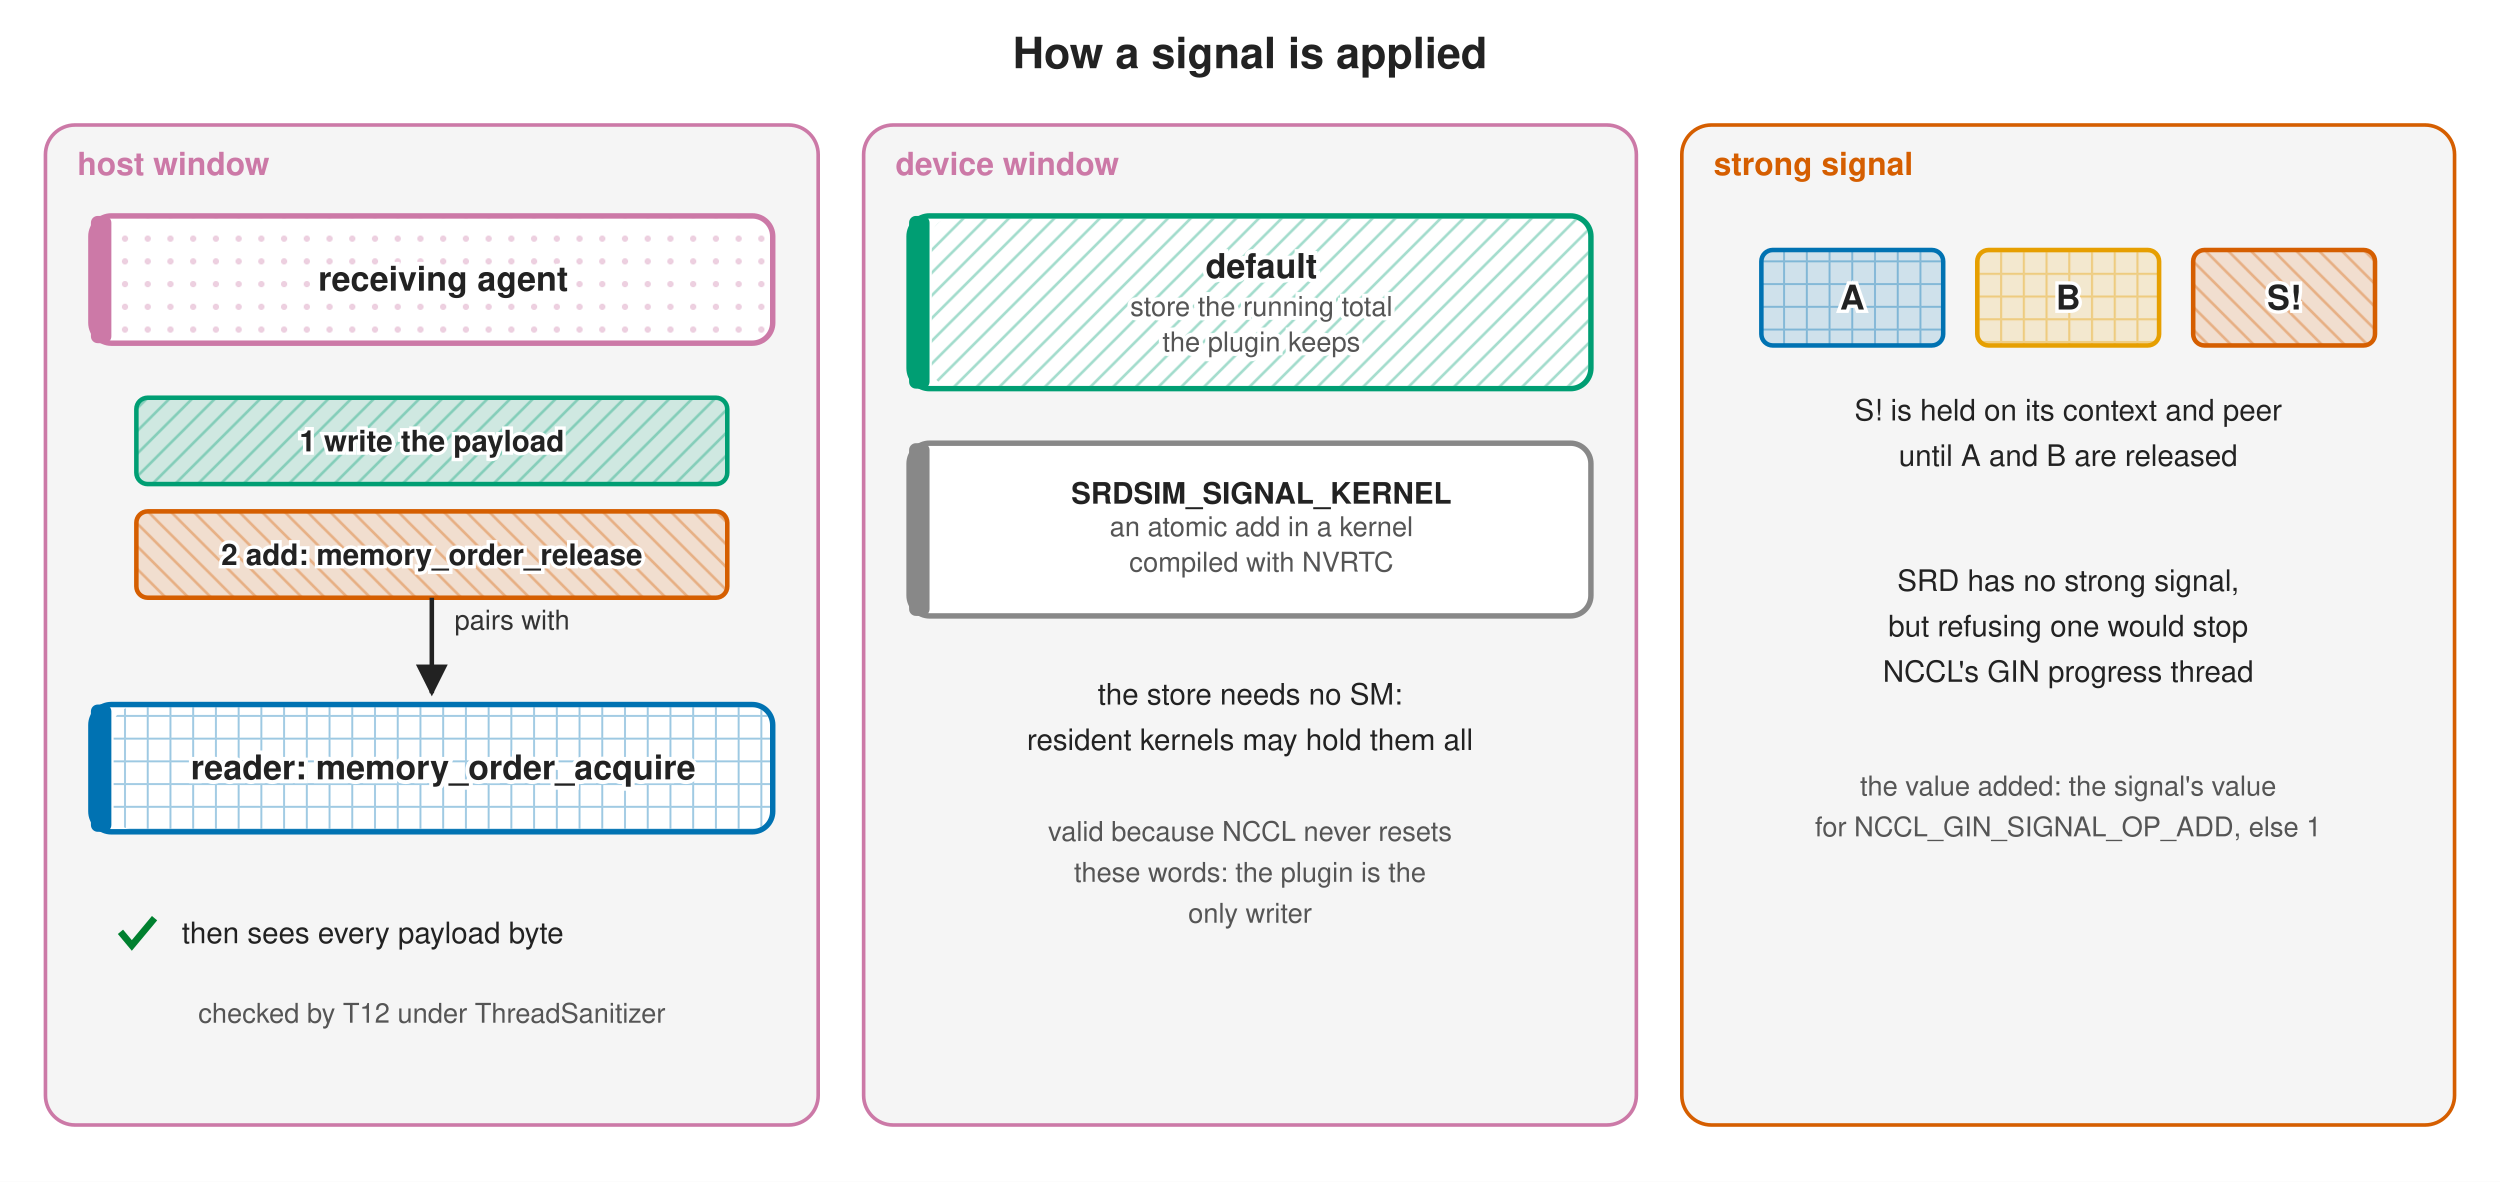
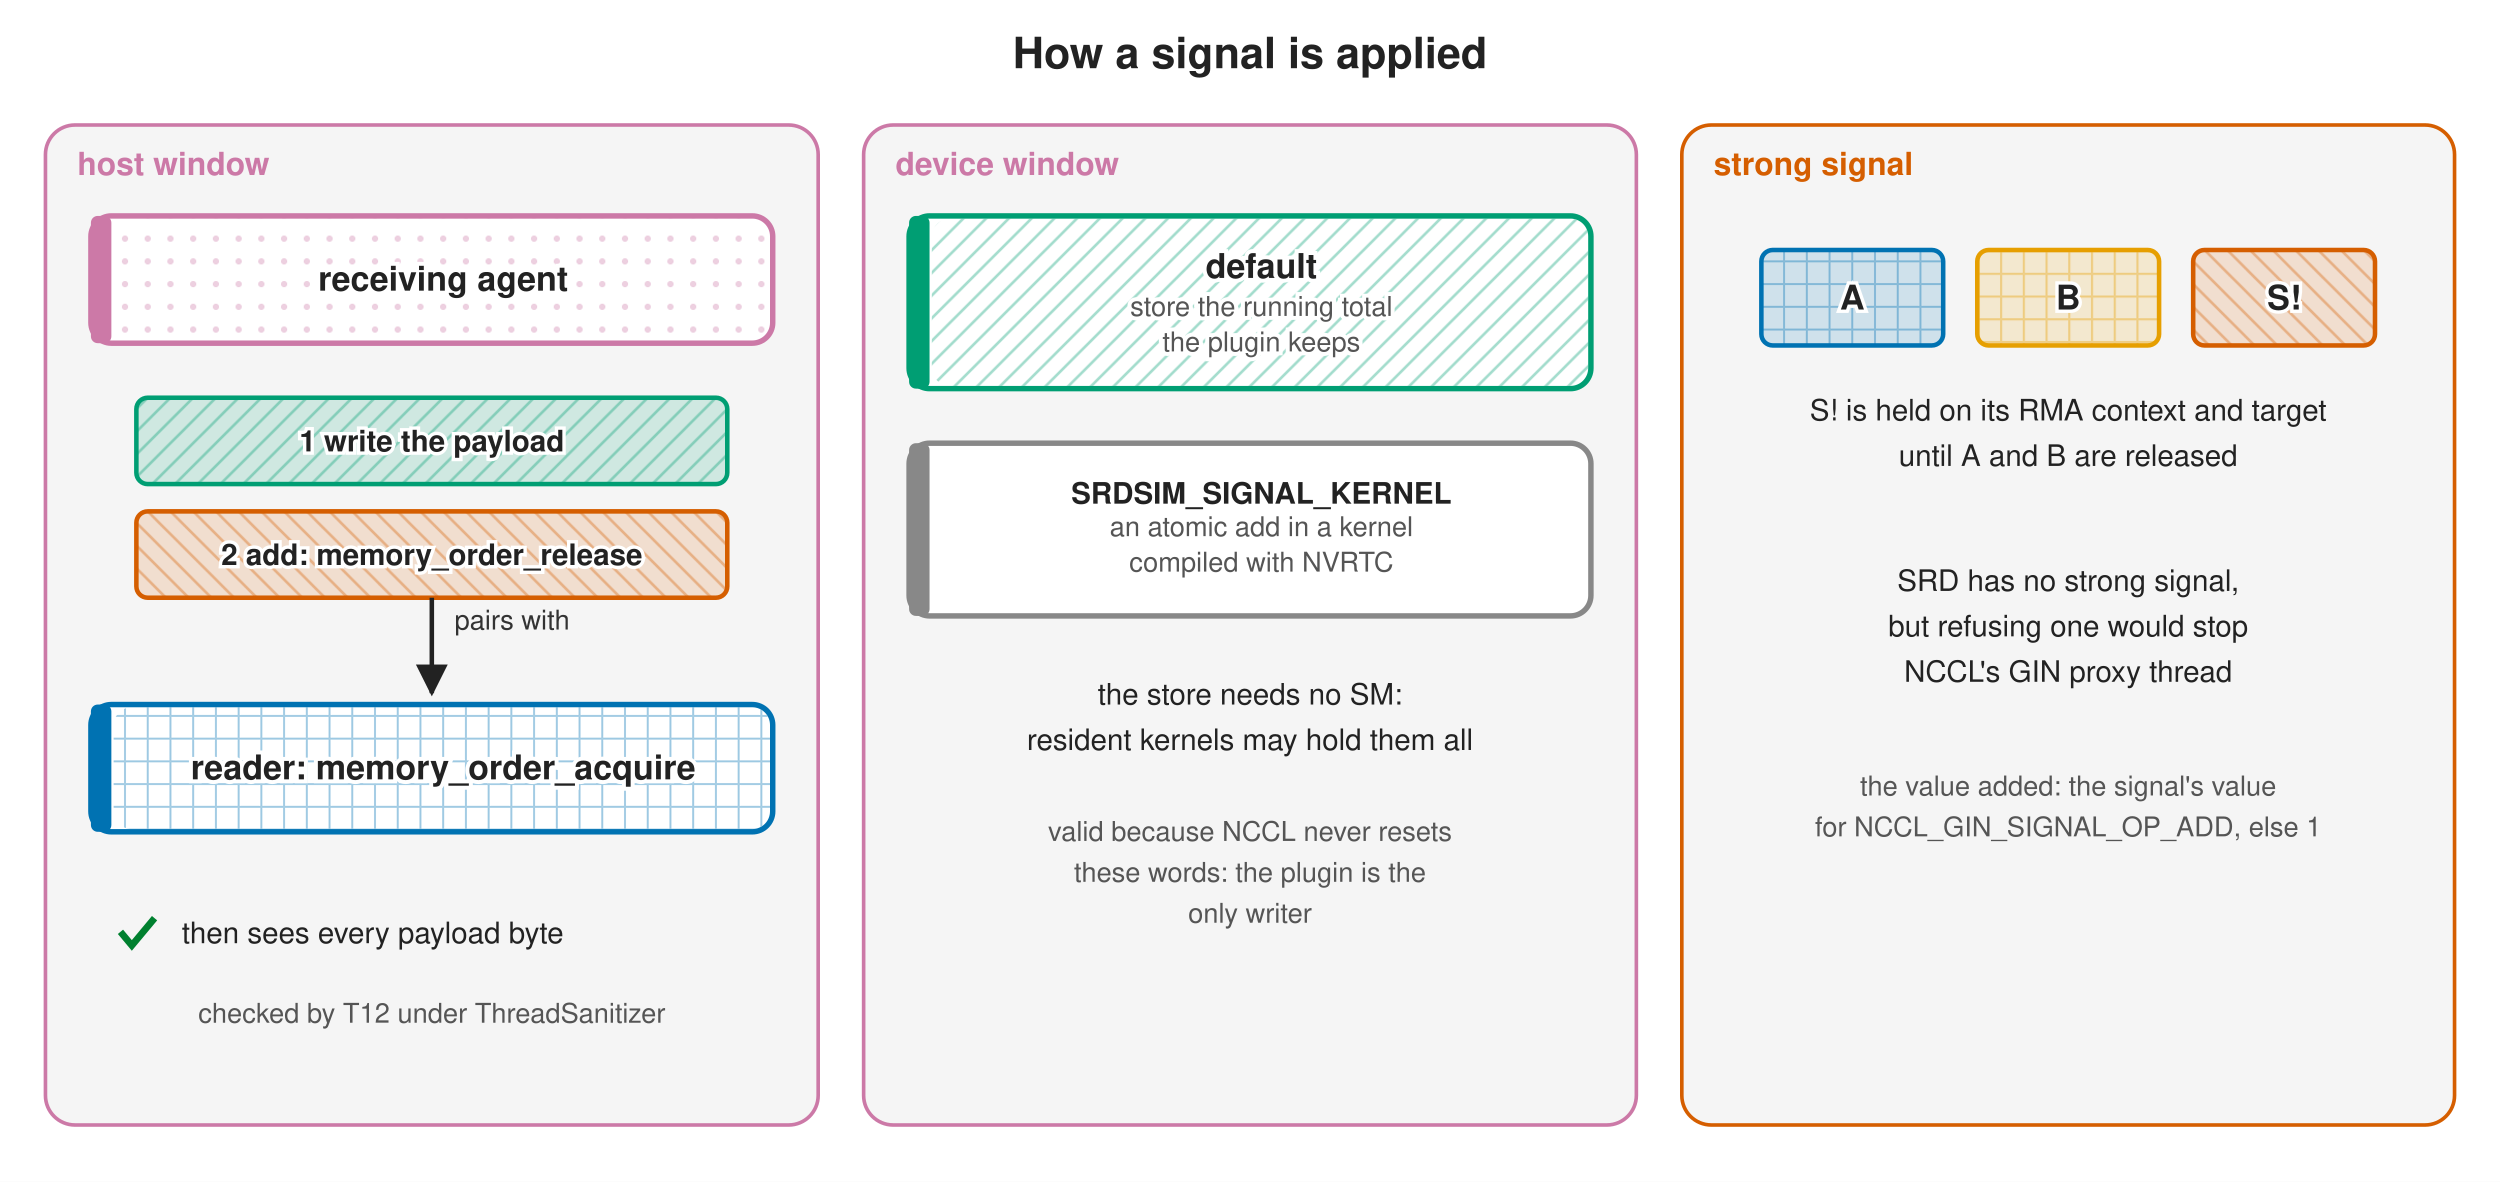
<svg xmlns="http://www.w3.org/2000/svg" width="1100" height="520" viewBox="0 0 1100 520">
  <defs>
    <pattern id="p-target" width="10" height="10" patternUnits="userSpaceOnUse">
      <g stroke="#CC79A7" opacity="0.35">
        <circle cx="5" cy="5" r="1.4" stroke="none" fill="#CC79A7" />
      </g>
    </pattern>
    <pattern id="p-sim" width="10" height="10" patternUnits="userSpaceOnUse">
      <g stroke="#009E73" opacity="0.35">
        <path d="M-2,2 l4,-4 M0,10 l10,-10 M8,12 l4,-4" stroke-width="1.2" />
      </g>
    </pattern>
    <pattern id="p-sig" width="10" height="10" patternUnits="userSpaceOnUse">
      <g stroke="#D55E00" opacity="0.35">
        <path d="M-2,8 l4,4 M0,0 l10,10 M8,-2 l4,4" stroke-width="1.2" />
      </g>
    </pattern>
    <marker id="m14" viewBox="0 0 10 10" refX="9" refY="5" markerWidth="7" markerHeight="7" orient="auto-start-reverse">
      <path d="M0,0 L10,5 L0,10 z" fill="#222222" />
    </marker>
    <pattern id="p-nccl" width="10" height="10" patternUnits="userSpaceOnUse">
      <g stroke="#0072B2" opacity="0.35">
        <path d="M0,5 h10 M5,0 v10" stroke-width="0.9" />
      </g>
    </pattern>
    <pattern id="p-wire" width="10" height="10" patternUnits="userSpaceOnUse">
      <g stroke="#E69F00" opacity="0.35">
        <path d="M0,0.5 h10 M0.5,0 v10" stroke-width="1.0" />
      </g>
    </pattern>
  </defs>
  <rect x="0" y="0" width="1100" height="520" fill="#FFFFFF" />
  <text x="550.0" y="30.0" font-family="Helvetica, Arial, 'Hiragino Sans', 'Hiragino Kaku Gothic ProN', 'Noto Sans CJK JP', 'Noto Sans JP', sans-serif" font-size="19" font-weight="bold" text-anchor="middle" fill="#222222">How a signal is applied</text>
  <rect x="20" y="55" width="340" height="440" rx="13" fill="#F5F5F5" stroke="#CC79A7" stroke-width="1.6" />
  <text x="34.0" y="77.0" font-family="Helvetica, Arial, 'Hiragino Sans', 'Hiragino Kaku Gothic ProN', 'Noto Sans CJK JP', 'Noto Sans JP', sans-serif" font-size="14" font-weight="bold" text-anchor="start" fill="#CC79A7">host window</text>
  <rect x="40" y="95" width="300" height="56" rx="9" fill="#FFFFFF" stroke="#CC79A7" stroke-width="2.4" />
  <rect x="50" y="96.2" width="288.8" height="53.6" rx="8" fill="url(#p-target)" />
  <rect x="40" y="95" width="9" height="56" rx="3" fill="#CC79A7" />
  <text x="195.0" y="127.9" font-family="Helvetica, Arial, 'Hiragino Sans', 'Hiragino Kaku Gothic ProN', 'Noto Sans CJK JP', 'Noto Sans JP', sans-serif" font-size="15" font-weight="bold" text-anchor="middle" fill="#222222" stroke="#FFFFFF" stroke-width="3.5" paint-order="stroke">receiving agent</text>
  <rect x="60" y="175" width="260" height="38" rx="5" fill="#009E73" fill-opacity="0.16" stroke="#009E73" stroke-width="2" />
  <rect x="60" y="175" width="260" height="38" rx="5" fill="url(#p-sim)" />
  <text x="190.0" y="198.6" font-family="Helvetica, Arial, 'Hiragino Sans', 'Hiragino Kaku Gothic ProN', 'Noto Sans CJK JP', 'Noto Sans JP', sans-serif" font-size="13" font-weight="bold" text-anchor="middle" fill="#222222" stroke="#FFFFFF" stroke-width="3" paint-order="stroke">1  write the payload</text>
  <rect x="60" y="225" width="260" height="38" rx="5" fill="#D55E00" fill-opacity="0.16" stroke="#D55E00" stroke-width="2" />
  <rect x="60" y="225" width="260" height="38" rx="5" fill="url(#p-sig)" />
  <text x="190.0" y="248.6" font-family="Helvetica, Arial, 'Hiragino Sans', 'Hiragino Kaku Gothic ProN', 'Noto Sans CJK JP', 'Noto Sans JP', sans-serif" font-size="13" font-weight="bold" text-anchor="middle" fill="#222222" stroke="#FFFFFF" stroke-width="3" paint-order="stroke">2  add: memory_order_release</text>
  <line x1="190" y1="263" x2="190" y2="305" stroke="#222222" stroke-width="2.0" marker-end="url(#m14)" />
  <text x="200.0" y="277.0" font-family="Helvetica, Arial, 'Hiragino Sans', 'Hiragino Kaku Gothic ProN', 'Noto Sans CJK JP', 'Noto Sans JP', sans-serif" font-size="12" font-weight="normal" text-anchor="start" fill="#333333">pairs with</text>
  <rect x="40" y="310" width="300" height="56" rx="9" fill="#FFFFFF" stroke="#0072B2" stroke-width="2.4" />
  <rect x="50" y="311.2" width="288.8" height="53.6" rx="8" fill="url(#p-nccl)" />
  <rect x="40" y="310" width="9" height="56" rx="3" fill="#0072B2" />
  <text x="195.0" y="342.9" font-family="Helvetica, Arial, 'Hiragino Sans', 'Hiragino Kaku Gothic ProN', 'Noto Sans CJK JP', 'Noto Sans JP', sans-serif" font-size="15" font-weight="bold" text-anchor="middle" fill="#222222" stroke="#FFFFFF" stroke-width="3.5" paint-order="stroke">reader: memory_order_acquire</text>
  <path d="M53,410 l5,6 l10,-12" fill="none" stroke="#00802F" stroke-width="3" />
  <text x="80.0" y="415.0" font-family="Helvetica, Arial, 'Hiragino Sans', 'Hiragino Kaku Gothic ProN', 'Noto Sans CJK JP', 'Noto Sans JP', sans-serif" font-size="13" font-weight="normal" text-anchor="start" fill="#222222">then sees every payload byte</text>
  <text x="190.0" y="450.0" font-family="Helvetica, Arial, 'Hiragino Sans', 'Hiragino Kaku Gothic ProN', 'Noto Sans CJK JP', 'Noto Sans JP', sans-serif" font-size="12" font-weight="normal" text-anchor="middle" fill="#555555">checked by T12 under ThreadSanitizer</text>
  <rect x="380" y="55" width="340" height="440" rx="13" fill="#F5F5F5" stroke="#CC79A7" stroke-width="1.6" />
  <text x="394.0" y="77.0" font-family="Helvetica, Arial, 'Hiragino Sans', 'Hiragino Kaku Gothic ProN', 'Noto Sans CJK JP', 'Noto Sans JP', sans-serif" font-size="14" font-weight="bold" text-anchor="start" fill="#CC79A7">device window</text>
  <rect x="400" y="95" width="300" height="76" rx="9" fill="#FFFFFF" stroke="#009E73" stroke-width="2.4" />
  <rect x="410" y="96.2" width="288.8" height="73.6" rx="8" fill="url(#p-sim)" />
  <rect x="400" y="95" width="9" height="76" rx="3" fill="#009E73" />
  <text x="555.0" y="122.3" font-family="Helvetica, Arial, 'Hiragino Sans', 'Hiragino Kaku Gothic ProN', 'Noto Sans CJK JP', 'Noto Sans JP', sans-serif" font-size="15" font-weight="bold" text-anchor="middle" fill="#222222" stroke="#FFFFFF" stroke-width="3.5" paint-order="stroke">default</text>
  <text x="555.0" y="139.0" font-family="Helvetica, Arial, 'Hiragino Sans', 'Hiragino Kaku Gothic ProN', 'Noto Sans CJK JP', 'Noto Sans JP', sans-serif" font-size="12" font-weight="normal" text-anchor="middle" fill="#555555" stroke="#FFFFFF" stroke-width="3.5" paint-order="stroke">store the running total</text>
  <text x="555.0" y="154.6" font-family="Helvetica, Arial, 'Hiragino Sans', 'Hiragino Kaku Gothic ProN', 'Noto Sans CJK JP', 'Noto Sans JP', sans-serif" font-size="12" font-weight="normal" text-anchor="middle" fill="#555555" stroke="#FFFFFF" stroke-width="3.5" paint-order="stroke">the plugin keeps</text>
  <rect x="400" y="195" width="300" height="76" rx="9" fill="#FFFFFF" stroke="#888888" stroke-width="2.4" />
  <rect x="400" y="195" width="9" height="76" rx="3" fill="#888888" />
  <text x="555.0" y="221.6" font-family="Helvetica, Arial, 'Hiragino Sans', 'Hiragino Kaku Gothic ProN', 'Noto Sans CJK JP', 'Noto Sans JP', sans-serif" font-size="13" font-weight="bold" text-anchor="middle" fill="#222222" stroke="#FFFFFF" stroke-width="3.5" paint-order="stroke">SRDSIM_SIGNAL_KERNEL</text>
  <text x="555.0" y="235.9" font-family="Helvetica, Arial, 'Hiragino Sans', 'Hiragino Kaku Gothic ProN', 'Noto Sans CJK JP', 'Noto Sans JP', sans-serif" font-size="12" font-weight="normal" text-anchor="middle" fill="#555555" stroke="#FFFFFF" stroke-width="3.5" paint-order="stroke">an atomic add in a kernel</text>
  <text x="555.0" y="251.5" font-family="Helvetica, Arial, 'Hiragino Sans', 'Hiragino Kaku Gothic ProN', 'Noto Sans CJK JP', 'Noto Sans JP', sans-serif" font-size="12" font-weight="normal" text-anchor="middle" fill="#555555" stroke="#FFFFFF" stroke-width="3.5" paint-order="stroke">compiled with NVRTC</text>
  <text x="550.0" y="310.0" font-family="Helvetica, Arial, 'Hiragino Sans', 'Hiragino Kaku Gothic ProN', 'Noto Sans CJK JP', 'Noto Sans JP', sans-serif" font-size="13" font-weight="normal" text-anchor="middle" fill="#222222">the store needs no SM:</text>
  <text x="550.0" y="330.0" font-family="Helvetica, Arial, 'Hiragino Sans', 'Hiragino Kaku Gothic ProN', 'Noto Sans CJK JP', 'Noto Sans JP', sans-serif" font-size="13" font-weight="normal" text-anchor="middle" fill="#222222">resident kernels may hold them all</text>
  <text x="550.0" y="370.0" font-family="Helvetica, Arial, 'Hiragino Sans', 'Hiragino Kaku Gothic ProN', 'Noto Sans CJK JP', 'Noto Sans JP', sans-serif" font-size="12" font-weight="normal" text-anchor="middle" fill="#555555">valid because NCCL never resets</text>
  <text x="550.0" y="388.0" font-family="Helvetica, Arial, 'Hiragino Sans', 'Hiragino Kaku Gothic ProN', 'Noto Sans CJK JP', 'Noto Sans JP', sans-serif" font-size="12" font-weight="normal" text-anchor="middle" fill="#555555">these words: the plugin is the</text>
  <text x="550.0" y="406.0" font-family="Helvetica, Arial, 'Hiragino Sans', 'Hiragino Kaku Gothic ProN', 'Noto Sans CJK JP', 'Noto Sans JP', sans-serif" font-size="12" font-weight="normal" text-anchor="middle" fill="#555555">only writer</text>
  <rect x="740" y="55" width="340" height="440" rx="13" fill="#F5F5F5" stroke="#D55E00" stroke-width="1.6" />
  <text x="754.0" y="77.0" font-family="Helvetica, Arial, 'Hiragino Sans', 'Hiragino Kaku Gothic ProN', 'Noto Sans CJK JP', 'Noto Sans JP', sans-serif" font-size="14" font-weight="bold" text-anchor="start" fill="#D55E00">strong signal</text>
  <rect x="775" y="110" width="80" height="42" rx="5" fill="#0072B2" fill-opacity="0.16" stroke="#0072B2" stroke-width="2" />
  <rect x="775" y="110" width="80" height="42" rx="5" fill="url(#p-nccl)" />
  <text x="815.0" y="136.2" font-family="Helvetica, Arial, 'Hiragino Sans', 'Hiragino Kaku Gothic ProN', 'Noto Sans CJK JP', 'Noto Sans JP', sans-serif" font-size="15" font-weight="bold" text-anchor="middle" fill="#222222" stroke="#FFFFFF" stroke-width="3" paint-order="stroke">A</text>
  <rect x="870" y="110" width="80" height="42" rx="5" fill="#E69F00" fill-opacity="0.16" stroke="#E69F00" stroke-width="2" />
  <rect x="870" y="110" width="80" height="42" rx="5" fill="url(#p-wire)" />
  <text x="910.0" y="136.2" font-family="Helvetica, Arial, 'Hiragino Sans', 'Hiragino Kaku Gothic ProN', 'Noto Sans CJK JP', 'Noto Sans JP', sans-serif" font-size="15" font-weight="bold" text-anchor="middle" fill="#222222" stroke="#FFFFFF" stroke-width="3" paint-order="stroke">B</text>
  <rect x="965" y="110" width="80" height="42" rx="5" fill="#D55E00" fill-opacity="0.16" stroke="#D55E00" stroke-width="2" />
  <rect x="965" y="110" width="80" height="42" rx="5" fill="url(#p-sig)" />
  <text x="1005.0" y="136.2" font-family="Helvetica, Arial, 'Hiragino Sans', 'Hiragino Kaku Gothic ProN', 'Noto Sans CJK JP', 'Noto Sans JP', sans-serif" font-size="15" font-weight="bold" text-anchor="middle" fill="#222222" stroke="#FFFFFF" stroke-width="3" paint-order="stroke">S!</text>
-   <text x="910.0" y="185.0" font-family="Helvetica, Arial, 'Hiragino Sans', 'Hiragino Kaku Gothic ProN', 'Noto Sans CJK JP', 'Noto Sans JP', sans-serif" font-size="13" font-weight="normal" text-anchor="middle" fill="#222222">S! is held on its context and peer</text>
+   <text x="910.0" y="185.0" font-family="Helvetica, Arial, 'Hiragino Sans', 'Hiragino Kaku Gothic ProN', 'Noto Sans CJK JP', 'Noto Sans JP', sans-serif" font-size="13" font-weight="normal" text-anchor="middle" fill="#222222">S! is held on its RMA context and target</text>
  <text x="910.0" y="205.0" font-family="Helvetica, Arial, 'Hiragino Sans', 'Hiragino Kaku Gothic ProN', 'Noto Sans CJK JP', 'Noto Sans JP', sans-serif" font-size="13" font-weight="normal" text-anchor="middle" fill="#222222">until A and B are released</text>
  <text x="910.0" y="260.0" font-family="Helvetica, Arial, 'Hiragino Sans', 'Hiragino Kaku Gothic ProN', 'Noto Sans CJK JP', 'Noto Sans JP', sans-serif" font-size="13" font-weight="normal" text-anchor="middle" fill="#222222">SRD has no strong signal,</text>
  <text x="910.0" y="280.0" font-family="Helvetica, Arial, 'Hiragino Sans', 'Hiragino Kaku Gothic ProN', 'Noto Sans CJK JP', 'Noto Sans JP', sans-serif" font-size="13" font-weight="normal" text-anchor="middle" fill="#222222">but refusing one would stop</text>
-   <text x="910.0" y="300.0" font-family="Helvetica, Arial, 'Hiragino Sans', 'Hiragino Kaku Gothic ProN', 'Noto Sans CJK JP', 'Noto Sans JP', sans-serif" font-size="13" font-weight="normal" text-anchor="middle" fill="#222222">NCCL's GIN progress thread</text>
+   <text x="910.0" y="300.0" font-family="Helvetica, Arial, 'Hiragino Sans', 'Hiragino Kaku Gothic ProN', 'Noto Sans CJK JP', 'Noto Sans JP', sans-serif" font-size="13" font-weight="normal" text-anchor="middle" fill="#222222">NCCL's GIN proxy thread</text>
  <text x="910.0" y="350.0" font-family="Helvetica, Arial, 'Hiragino Sans', 'Hiragino Kaku Gothic ProN', 'Noto Sans CJK JP', 'Noto Sans JP', sans-serif" font-size="12" font-weight="normal" text-anchor="middle" fill="#555555">the value added: the signal's value</text>
  <text x="910.0" y="368.0" font-family="Helvetica, Arial, 'Hiragino Sans', 'Hiragino Kaku Gothic ProN', 'Noto Sans CJK JP', 'Noto Sans JP', sans-serif" font-size="12" font-weight="normal" text-anchor="middle" fill="#555555">for NCCL_GIN_SIGNAL_OP_ADD, else 1</text>
</svg>
